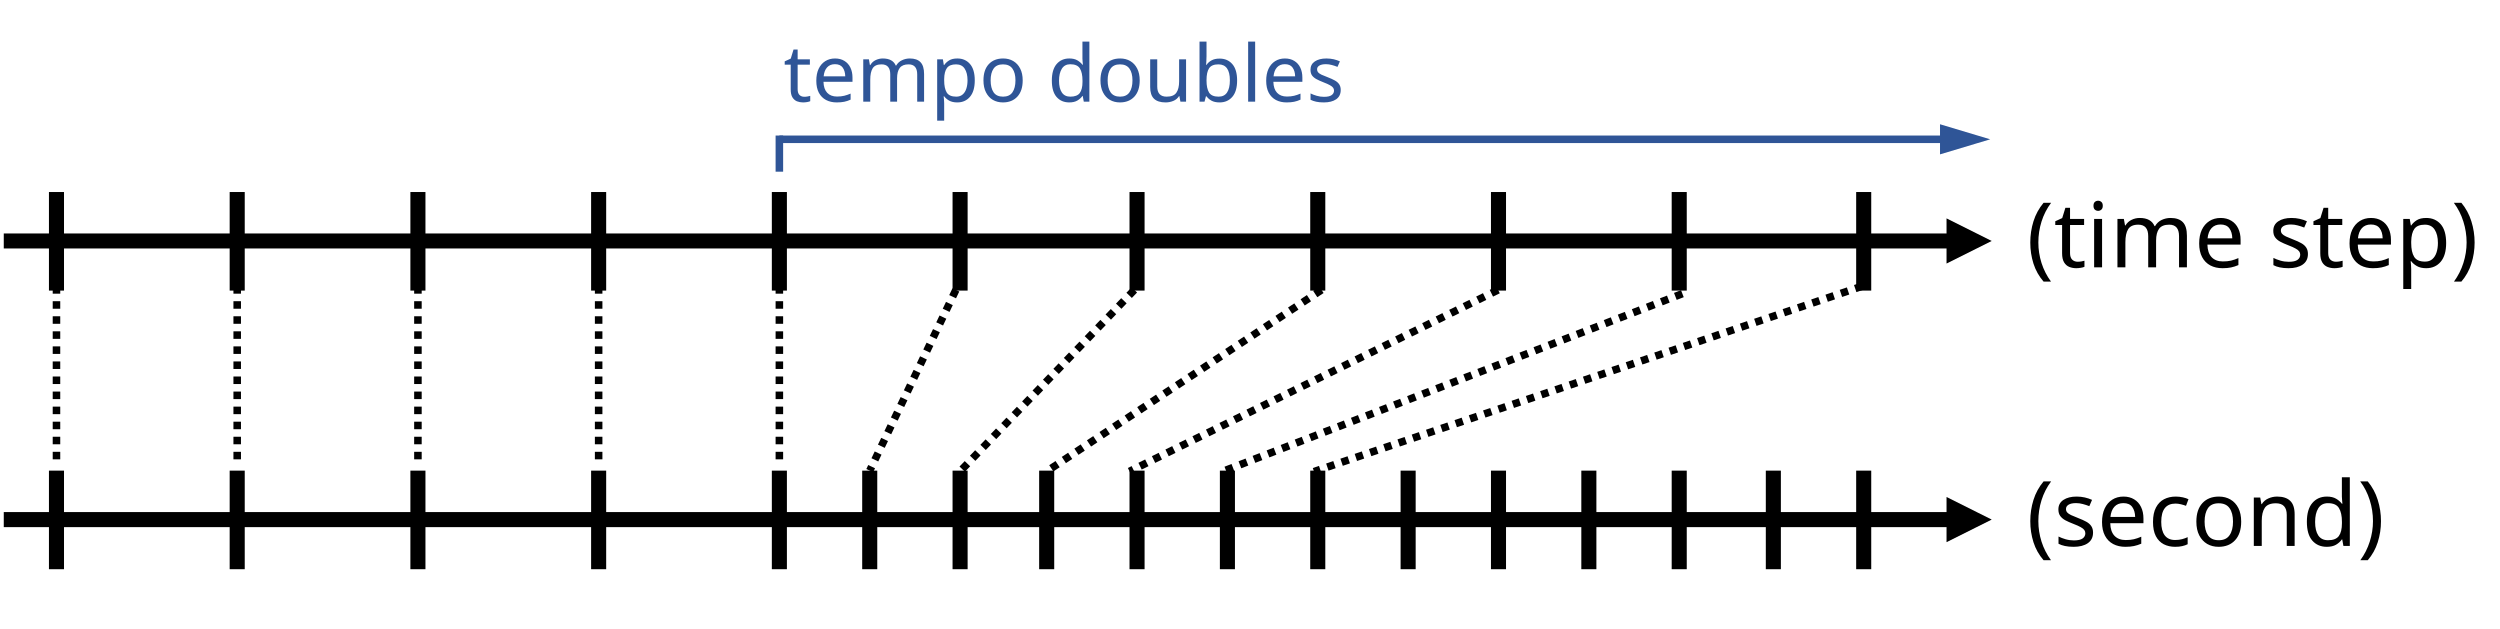
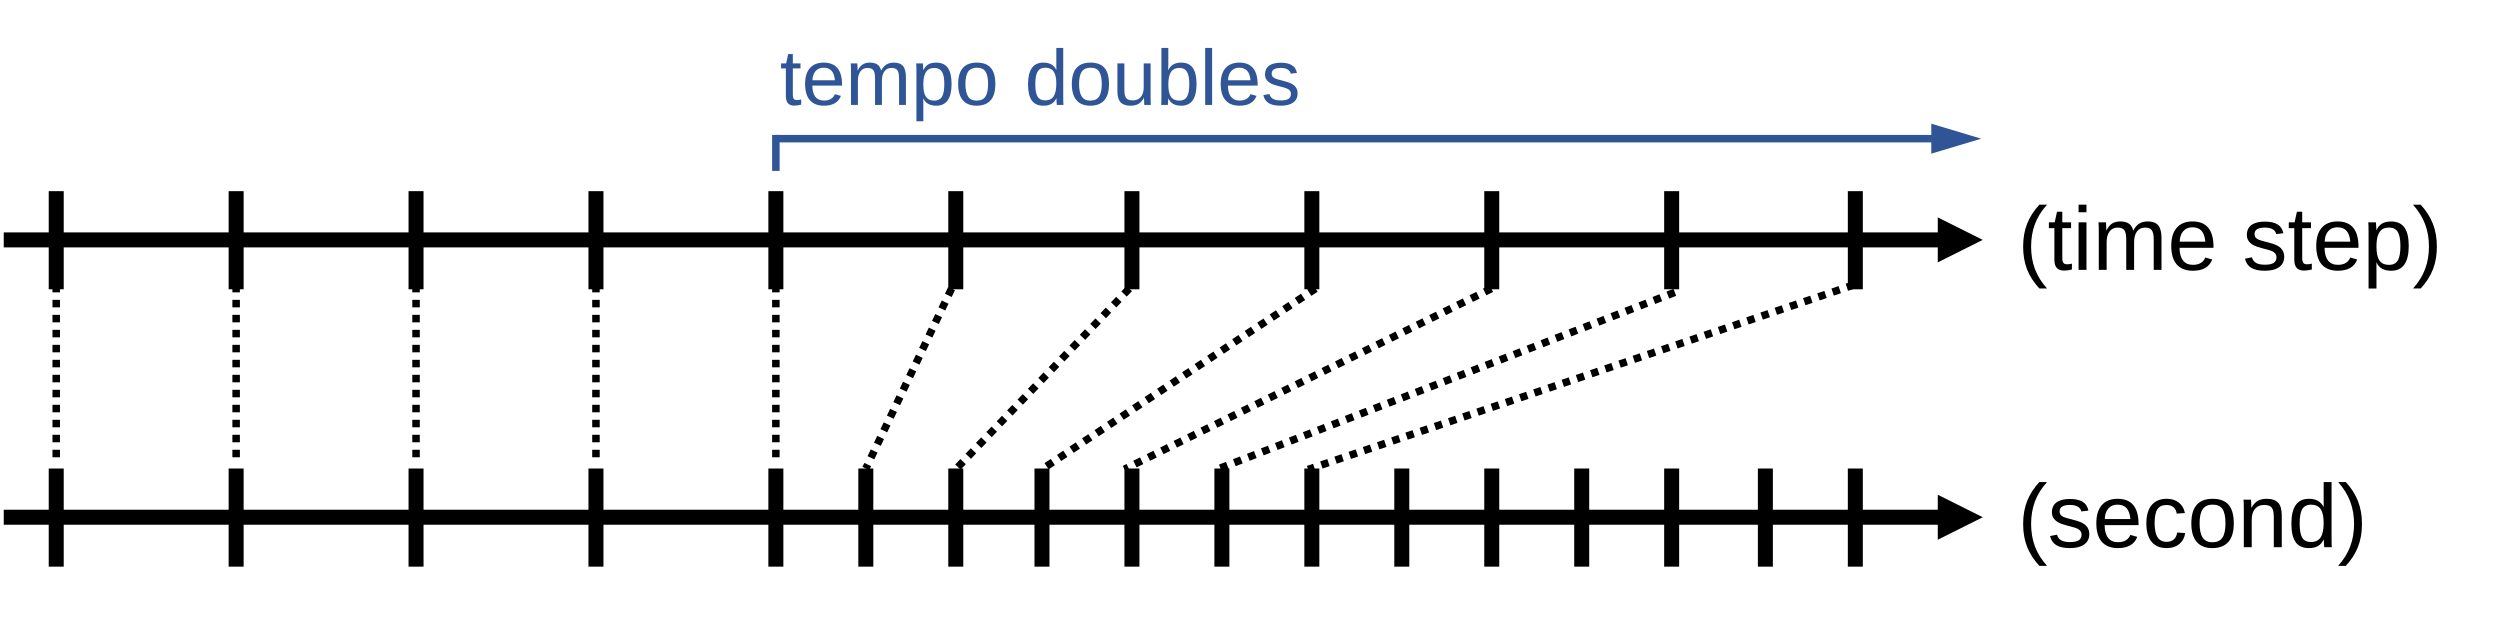
- <svg xmlns="http://www.w3.org/2000/svg" width="664" height="167" overflow="hidden">
+ <svg xmlns="http://www.w3.org/2000/svg" width="667" height="167" overflow="hidden">
  <defs>
    <clipPath id="clip0">
-       <path d="M310 173 974 173 974 340 310 340Z" fill-rule="evenodd" clip-rule="evenodd" />
+       <path d="M310 173 977 173 977 340 310 340Z" fill-rule="evenodd" clip-rule="evenodd" />
    </clipPath>
  </defs>
  <g clip-path="url(#clip0)" transform="translate(-310 -173)">
    <path d="M565 298 565 324.182" stroke="#000000" stroke-width="4" stroke-miterlimit="8" fill="none" fill-rule="evenodd" />
    <path d="M660 298 660 324.182" stroke="#000000" stroke-width="4" stroke-miterlimit="8" fill="none" fill-rule="evenodd" />
    <path d="M756 298 756 324.182" stroke="#000000" stroke-width="4" stroke-miterlimit="8" fill="none" fill-rule="evenodd" />
    <path d="M311 235 829 235 829 239 311 239ZM827 231 839 237 827 243Z" />
    <path d="M325 224 325 250.182" stroke="#000000" stroke-width="4" stroke-miterlimit="8" fill="none" fill-rule="evenodd" />
    <path d="M373 224 373 250.182" stroke="#000000" stroke-width="4" stroke-miterlimit="8" fill="none" fill-rule="evenodd" />
    <path d="M421 224 421 250.182" stroke="#000000" stroke-width="4" stroke-miterlimit="8" fill="none" fill-rule="evenodd" />
    <path d="M469 224 469 250.182" stroke="#000000" stroke-width="4" stroke-miterlimit="8" fill="none" fill-rule="evenodd" />
    <path d="M517 224 517 250.182" stroke="#000000" stroke-width="4" stroke-miterlimit="8" fill="none" fill-rule="evenodd" />
    <path d="M565 224 565 250.182" stroke="#000000" stroke-width="4" stroke-miterlimit="8" fill="none" fill-rule="evenodd" />
    <path d="M612 224 612 250.182" stroke="#000000" stroke-width="4" stroke-miterlimit="8" fill="none" fill-rule="evenodd" />
    <path d="M660 224 660 250.182" stroke="#000000" stroke-width="4" stroke-miterlimit="8" fill="none" fill-rule="evenodd" />
    <path d="M708 224 708 250.182" stroke="#000000" stroke-width="4" stroke-miterlimit="8" fill="none" fill-rule="evenodd" />
    <path d="M756 224 756 250.182" stroke="#000000" stroke-width="4" stroke-miterlimit="8" fill="none" fill-rule="evenodd" />
    <path d="M805 224 805 250.182" stroke="#000000" stroke-width="4" stroke-miterlimit="8" fill="none" fill-rule="evenodd" />
    <path d="M311 309 829 309 829 313 311 313ZM827 305 839 311 827 317Z" />
    <path d="M325 298 325 324.182" stroke="#000000" stroke-width="4" stroke-miterlimit="8" fill="none" fill-rule="evenodd" />
    <path d="M373 298 373 324.182" stroke="#000000" stroke-width="4" stroke-miterlimit="8" fill="none" fill-rule="evenodd" />
    <path d="M421 298 421 324.182" stroke="#000000" stroke-width="4" stroke-miterlimit="8" fill="none" fill-rule="evenodd" />
    <path d="M469 298 469 324.182" stroke="#000000" stroke-width="4" stroke-miterlimit="8" fill="none" fill-rule="evenodd" />
    <path d="M517 298 517 324.182" stroke="#000000" stroke-width="4" stroke-miterlimit="8" fill="none" fill-rule="evenodd" />
    <path d="M612 298 612 324.182" stroke="#000000" stroke-width="4" stroke-miterlimit="8" fill="none" fill-rule="evenodd" />
    <path d="M708 298 708 324.182" stroke="#000000" stroke-width="4" stroke-miterlimit="8" fill="none" fill-rule="evenodd" />
    <path d="M805 298 805 324.182" stroke="#000000" stroke-width="4" stroke-miterlimit="8" fill="none" fill-rule="evenodd" />
-     <text font-family="Calibri,Calibri_MSFontService,sans-serif" font-weight="400" font-size="24" transform="translate(848.291 244)">(time step)<tspan x="0" y="74">(second)</tspan>
+     <text font-family="Arial,Arial_MSFontService,sans-serif" font-weight="400" font-size="24" transform="translate(848.291 245)">(time step)<tspan x="0" y="74">(second)</tspan>
    </text>
    <path d="M325 249 325 297" stroke="#000000" stroke-width="2" stroke-miterlimit="8" stroke-dasharray="2 2" fill="none" fill-rule="evenodd" />
    <path d="M373 249 373 297" stroke="#000000" stroke-width="2" stroke-miterlimit="8" stroke-dasharray="2 2" fill="none" fill-rule="evenodd" />
    <path d="M421 249 421 297" stroke="#000000" stroke-width="2" stroke-miterlimit="8" stroke-dasharray="2 2" fill="none" fill-rule="evenodd" />
    <path d="M469 249 469 297" stroke="#000000" stroke-width="2" stroke-miterlimit="8" stroke-dasharray="2 2" fill="none" fill-rule="evenodd" />
    <path d="M517 249 517 297" stroke="#000000" stroke-width="2" stroke-miterlimit="8" stroke-dasharray="2 2" fill="none" fill-rule="evenodd" />
-     <text fill="#2F5597" font-family="Calibri,Calibri_MSFontService,sans-serif" font-weight="400" font-size="21" transform="translate(518.073 200)">tempo doubles</text>
+     <text fill="#2F5597" font-family="Arial,Arial_MSFontService,sans-serif" font-weight="400" font-size="21" transform="translate(518.073 201)">tempo <tspan x="65.333" y="0">doubles</tspan>
+     </text>
    <path d="M517 209 517 218.6" stroke="#2F5597" stroke-width="2" stroke-miterlimit="8" fill="none" fill-rule="evenodd" />
    <path d="M517 209 826.6 209 826.6 211 517 211ZM825.267 206 838.6 210 825.267 214Z" fill="#2F5597" />
    <path d="M541 298 541 324.182" stroke="#000000" stroke-width="4" stroke-miterlimit="8" fill="none" fill-rule="evenodd" />
    <path d="M636 298 636 324.182" stroke="#000000" stroke-width="4" stroke-miterlimit="8" fill="none" fill-rule="evenodd" />
    <path d="M732 298 732 324.182" stroke="#000000" stroke-width="4" stroke-miterlimit="8" fill="none" fill-rule="evenodd" />
    <path d="M588 298 588 324.182" stroke="#000000" stroke-width="4" stroke-miterlimit="8" fill="none" fill-rule="evenodd" />
    <path d="M684 298 684 324.182" stroke="#000000" stroke-width="4" stroke-miterlimit="8" fill="none" fill-rule="evenodd" />
    <path d="M781 298 781 324.182" stroke="#000000" stroke-width="4" stroke-miterlimit="8" fill="none" fill-rule="evenodd" />
    <path d="M0 0 22.877 48" stroke="#000000" stroke-width="2" stroke-miterlimit="8" stroke-dasharray="2 2" fill="none" fill-rule="evenodd" transform="matrix(-1 -8.74228e-08 -8.74228e-08 1 563.877 250)" />
    <path d="M0 0 46.284 48.19" stroke="#000000" stroke-width="2" stroke-miterlimit="8" stroke-dasharray="2 2" fill="none" fill-rule="evenodd" transform="matrix(-1 -8.74228e-08 -8.74228e-08 1 611.284 250)" />
    <path d="M0 0 72.996 48.19" stroke="#000000" stroke-width="2" stroke-miterlimit="8" stroke-dasharray="2 2" fill="none" fill-rule="evenodd" transform="matrix(-1 -8.74228e-08 -8.74228e-08 1 660.996 250)" />
    <path d="M0 0 97.903 48.19" stroke="#000000" stroke-width="2" stroke-miterlimit="8" stroke-dasharray="2 2" fill="none" fill-rule="evenodd" transform="matrix(-1 -8.74228e-08 -8.74228e-08 1 707.903 250)" />
    <path d="M0 0 122.84 47.5" stroke="#000000" stroke-width="2" stroke-miterlimit="8" stroke-dasharray="2 2" fill="none" fill-rule="evenodd" transform="matrix(-1 -8.74228e-08 -8.74228e-08 1 756.84 251)" />
    <path d="M0 0 145.635 49.25" stroke="#000000" stroke-width="2" stroke-miterlimit="8" stroke-dasharray="2 2" fill="none" fill-rule="evenodd" transform="matrix(-1 -8.74228e-08 -8.74228e-08 1 804.635 249)" />
  </g>
</svg>
